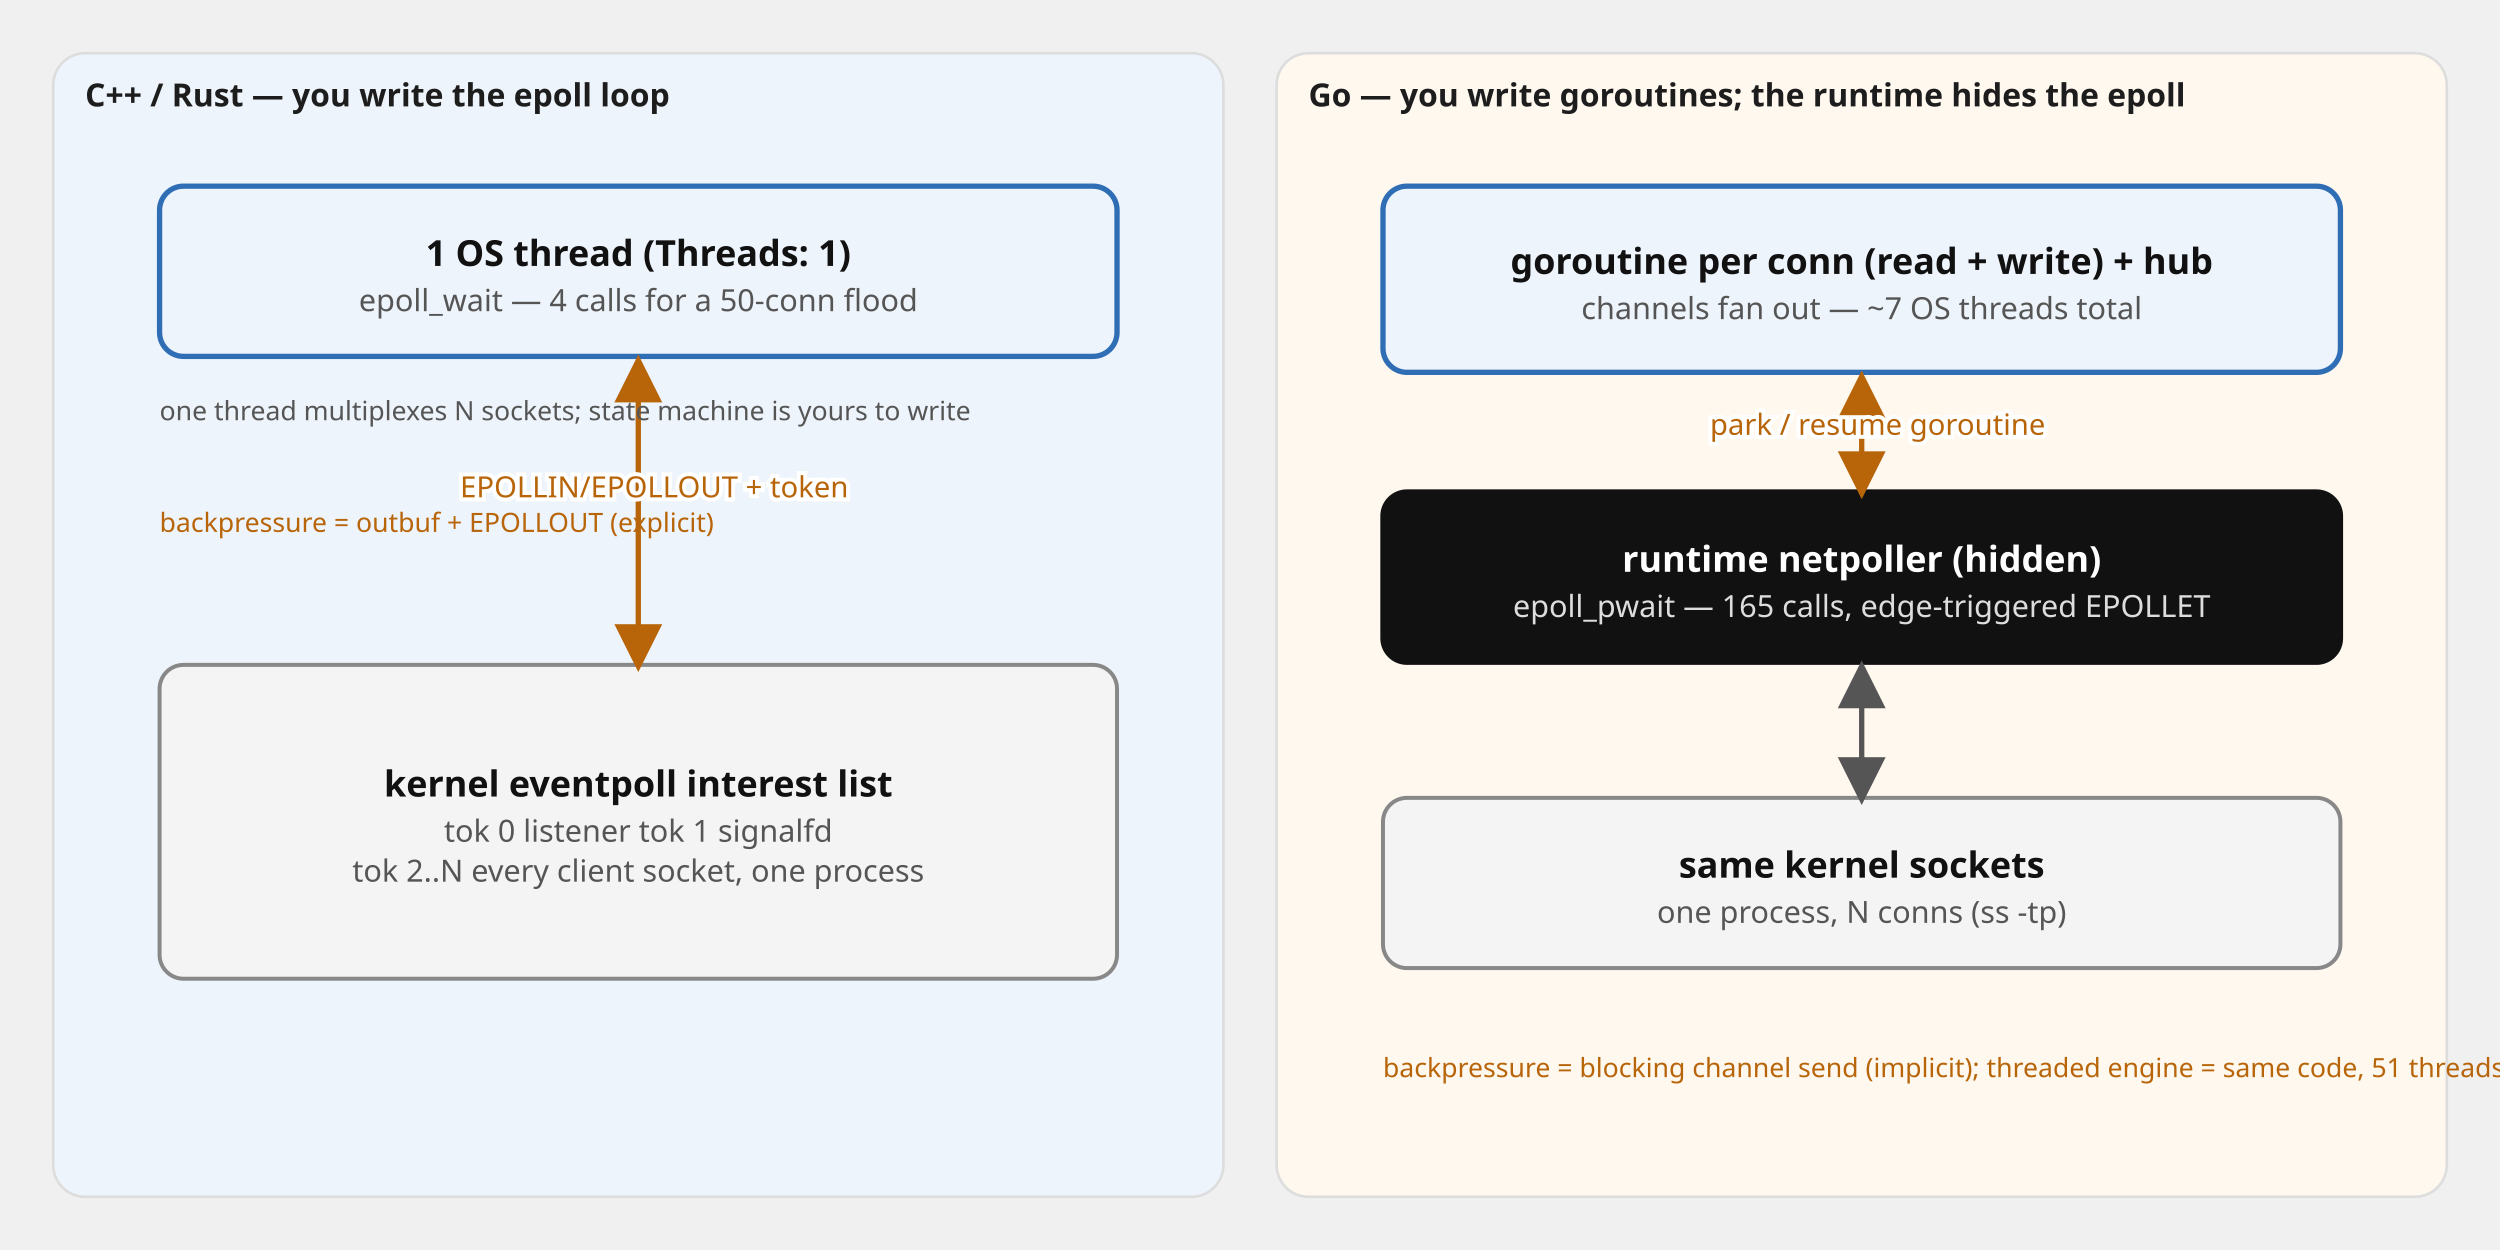
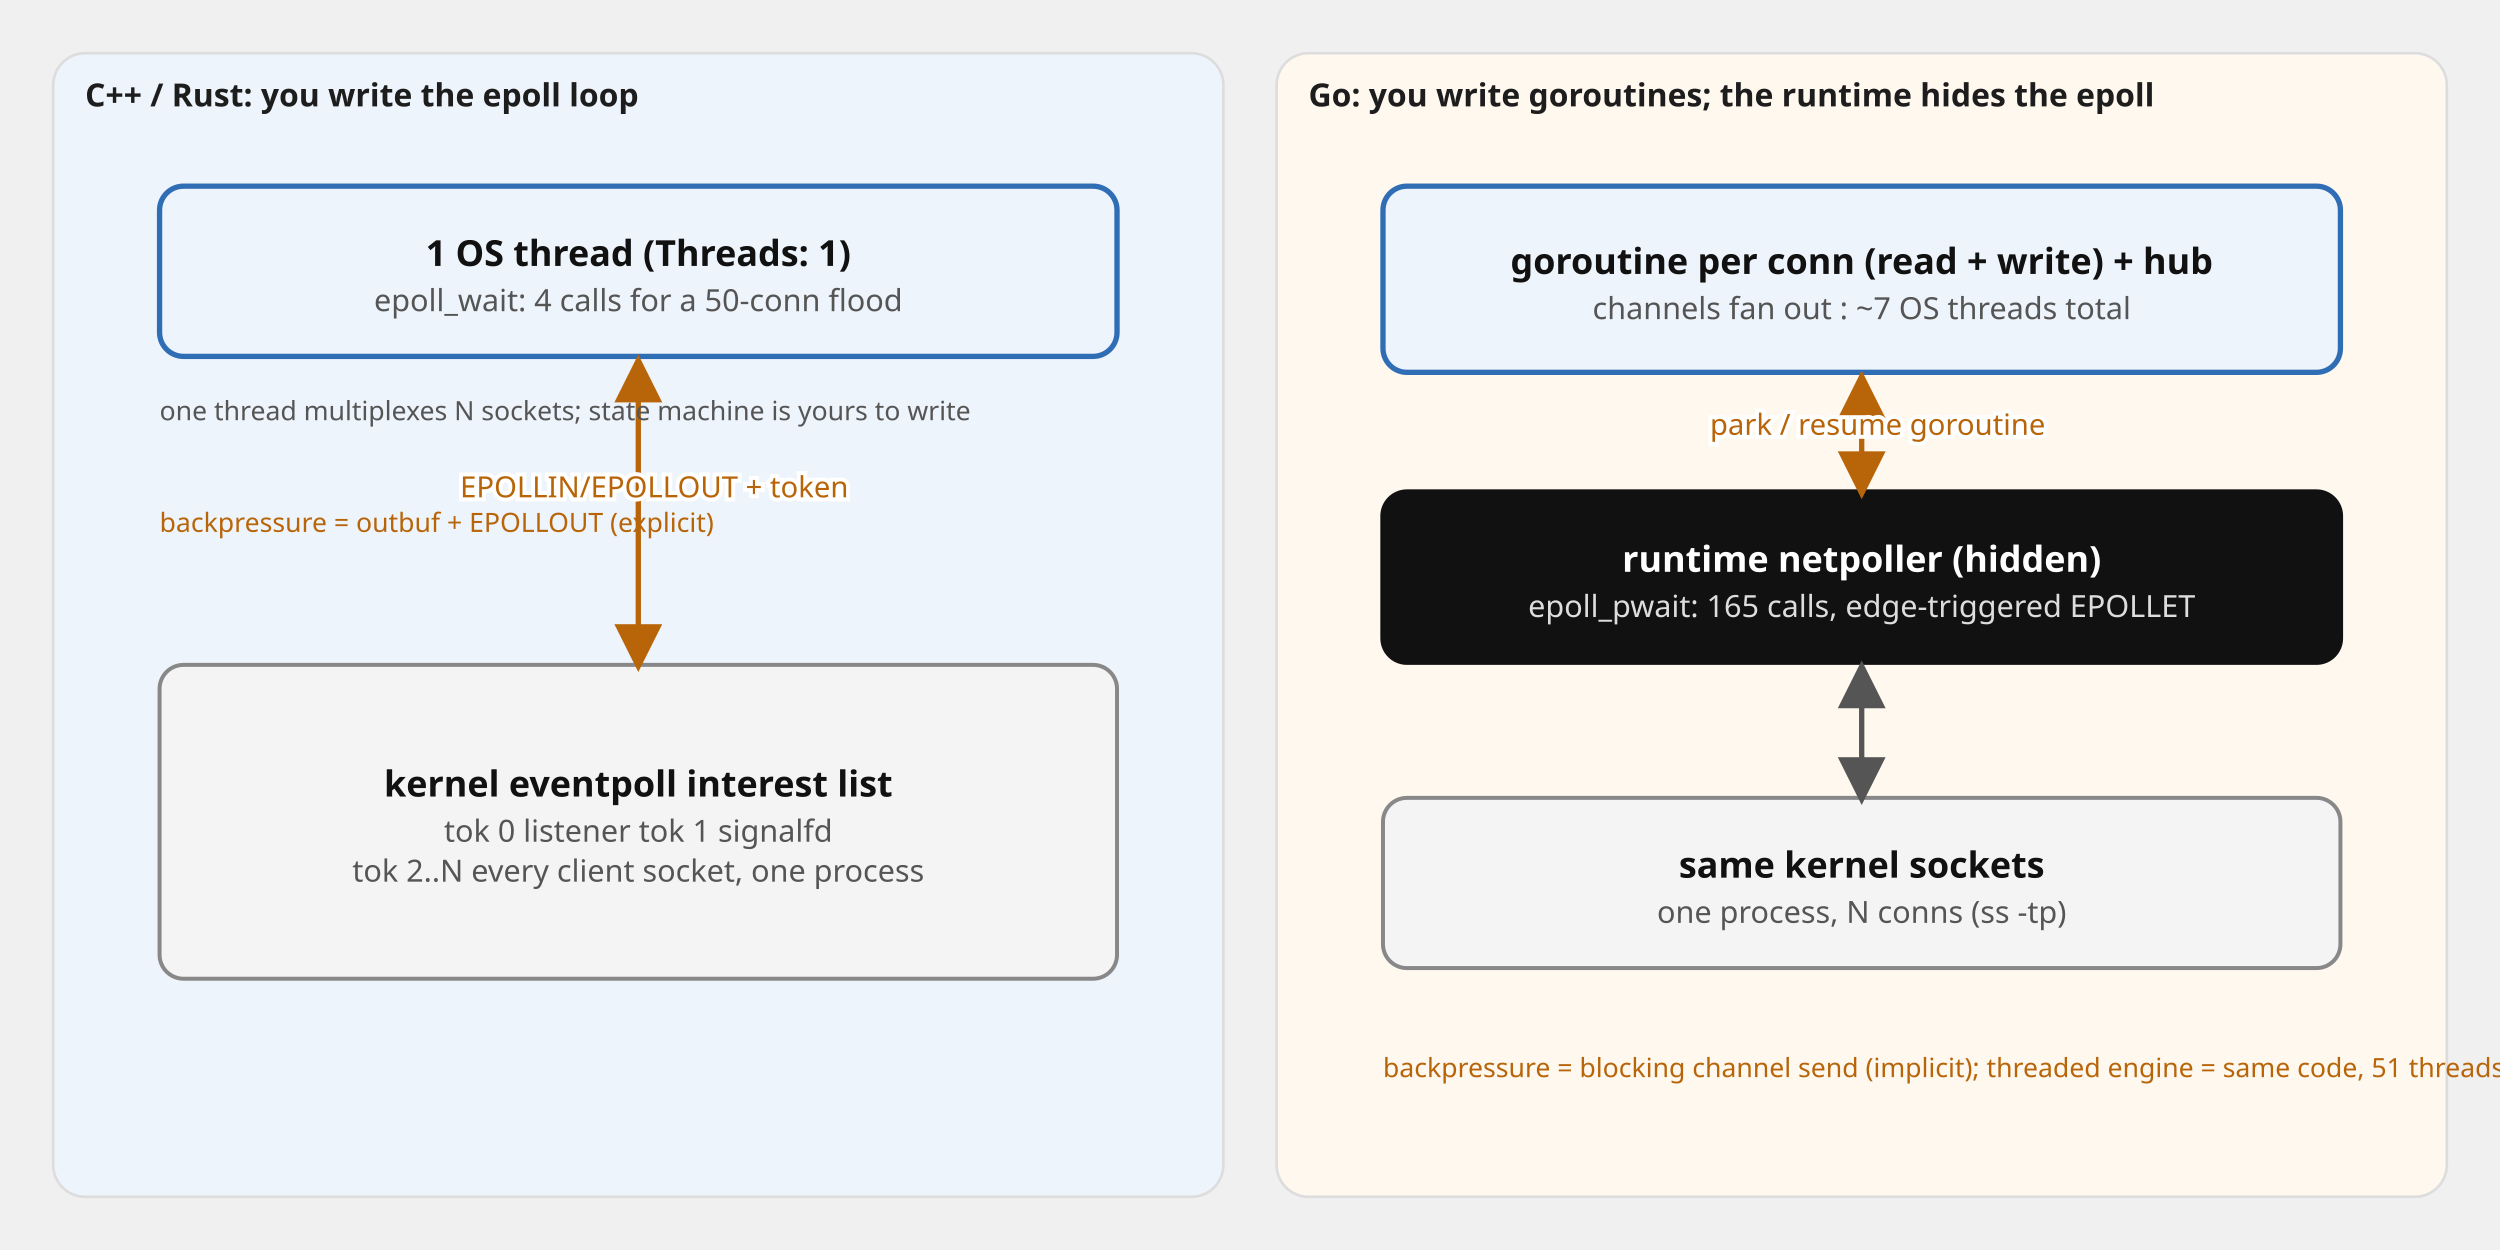
<svg xmlns="http://www.w3.org/2000/svg" viewBox="0 0 940 470" font-family="'Red Hat Text', system-ui, sans-serif" role="img">
  <defs>
    <marker id="a" viewBox="0 0 10 10" refX="8.5" refY="5" markerWidth="9" markerHeight="9" orient="auto-start-reverse">
      <path d="M0,0 L10,5 L0,10 z" fill="#555" />
    </marker>
    <marker id="am" viewBox="0 0 10 10" refX="8.5" refY="5" markerWidth="9" markerHeight="9" orient="auto-start-reverse">
      <path d="M0,0 L10,5 L0,10 z" fill="#b8650a" />
    </marker>
  </defs>
  <rect x="20" y="20" width="440" height="430" rx="12" fill="#eef4fb" stroke="#ddd" />
-   <text x="32" y="40" font-size="12" font-weight="700" fill="#1d1d1d">C++ / Rust — you write the epoll loop</text>
+   <text x="32" y="40" font-size="12" font-weight="700" fill="#1d1d1d">C++ / Rust: you write the epoll loop</text>
  <rect x="480" y="20" width="440" height="430" rx="12" fill="#fff8ef" stroke="#ddd" />
-   <text x="492" y="40" font-size="12" font-weight="700" fill="#1d1d1d">Go — you write goroutines; the runtime hides the epoll</text>
+   <text x="492" y="40" font-size="12" font-weight="700" fill="#1d1d1d">Go: you write goroutines; the runtime hides the epoll</text>
  <rect x="60" y="70" width="360" height="64" rx="9" fill="#eef4fb" stroke="#2f6db5" stroke-width="2" />
  <text x="240.0" y="100.0" font-size="13.5" font-weight="700" fill="#111111" text-anchor="middle">1 OS thread  (Threads: 1)</text>
-   <text x="240.0" y="117.0" font-size="11.5" fill="#555555" text-anchor="middle">epoll_wait — 4 calls for a 50-conn flood</text>
+   <text x="240.0" y="117.0" font-size="11.5" fill="#555555" text-anchor="middle">epoll_wait: 4 calls for a 50-conn flood</text>
  <rect x="60" y="250" width="360" height="118" rx="9" fill="#f4f4f4" stroke="#888888" stroke-width="1.5" />
  <text x="240.0" y="299.5" font-size="13.5" font-weight="700" fill="#111111" text-anchor="middle">kernel eventpoll interest list</text>
  <text x="240.0" y="316.5" font-size="11.5" fill="#555555" text-anchor="middle">tok 0 listener   tok 1 signalfd</text>
  <text x="240.0" y="331.5" font-size="11.5" fill="#555555" text-anchor="middle">tok 2..N  every client socket, one process</text>
  <rect x="520" y="70" width="360" height="70" rx="9" fill="#eef4fb" stroke="#2f6db5" stroke-width="2" />
  <text x="700.0" y="103.0" font-size="13.5" font-weight="700" fill="#111111" text-anchor="middle">goroutine per conn (read + write) + hub</text>
-   <text x="700.0" y="120.0" font-size="11.5" fill="#555555" text-anchor="middle">channels fan out  —  ~7 OS threads total</text>
+   <text x="700.0" y="120.0" font-size="11.5" fill="#555555" text-anchor="middle">channels fan out :  ~7 OS threads total</text>
  <rect x="520" y="185" width="360" height="64" rx="9" fill="#111111" stroke="#111111" stroke-width="2" />
  <text x="700.0" y="215.0" font-size="13.5" font-weight="700" fill="#ffffff" text-anchor="middle">runtime netpoller  (hidden)</text>
-   <text x="700.0" y="232.0" font-size="11.5" fill="#dddddd" text-anchor="middle">epoll_pwait — 165 calls, edge-triggered EPOLLET</text>
+   <text x="700.0" y="232.0" font-size="11.5" fill="#dddddd" text-anchor="middle">epoll_pwait: 165 calls, edge-triggered EPOLLET</text>
  <rect x="520" y="300" width="360" height="64" rx="9" fill="#f4f4f4" stroke="#888888" stroke-width="1.5" />
  <text x="700.0" y="330.0" font-size="13.5" font-weight="700" fill="#111111" text-anchor="middle">same kernel sockets</text>
  <text x="700.0" y="347.0" font-size="11.5" fill="#555555" text-anchor="middle">one process, N conns  (ss -tp)</text>
  <path d="M240,250 L240,136" fill="none" stroke="#b8650a" stroke-width="2" marker-start="url(#am)" marker-end="url(#am)" />
  <text x="246.0" y="187.0" font-size="11" fill="#ffffff" stroke="#ffffff" stroke-width="3" paint-order="stroke" text-anchor="middle">EPOLLIN/EPOLLOUT + token</text>
  <text x="246.0" y="187.0" font-size="11" fill="#b8650a" text-anchor="middle">EPOLLIN/EPOLLOUT + token</text>
  <path d="M700,185 L700,142" fill="none" stroke="#b8650a" stroke-width="2" marker-start="url(#am)" marker-end="url(#am)" />
  <text x="706.0" y="163.5" font-size="11" fill="#ffffff" stroke="#ffffff" stroke-width="3" paint-order="stroke" text-anchor="middle">park / resume goroutine</text>
  <text x="706.0" y="163.5" font-size="11" fill="#b8650a" text-anchor="middle">park / resume goroutine</text>
  <path d="M700,300 L700,251" fill="none" stroke="#555" stroke-width="2" marker-start="url(#a)" marker-end="url(#a)" />
  <text x="60" y="158" font-size="10" fill="#555555" text-anchor="start">one thread multiplexes N sockets; state machine is yours to write</text>
  <text x="60" y="200" font-size="10" fill="#b8650a" text-anchor="start">backpressure = outbuf + EPOLLOUT (explicit)</text>
  <text x="520" y="405" font-size="10" fill="#b8650a" text-anchor="start">backpressure = blocking channel send (implicit); threaded engine = same code, 51 threads</text>
</svg>
